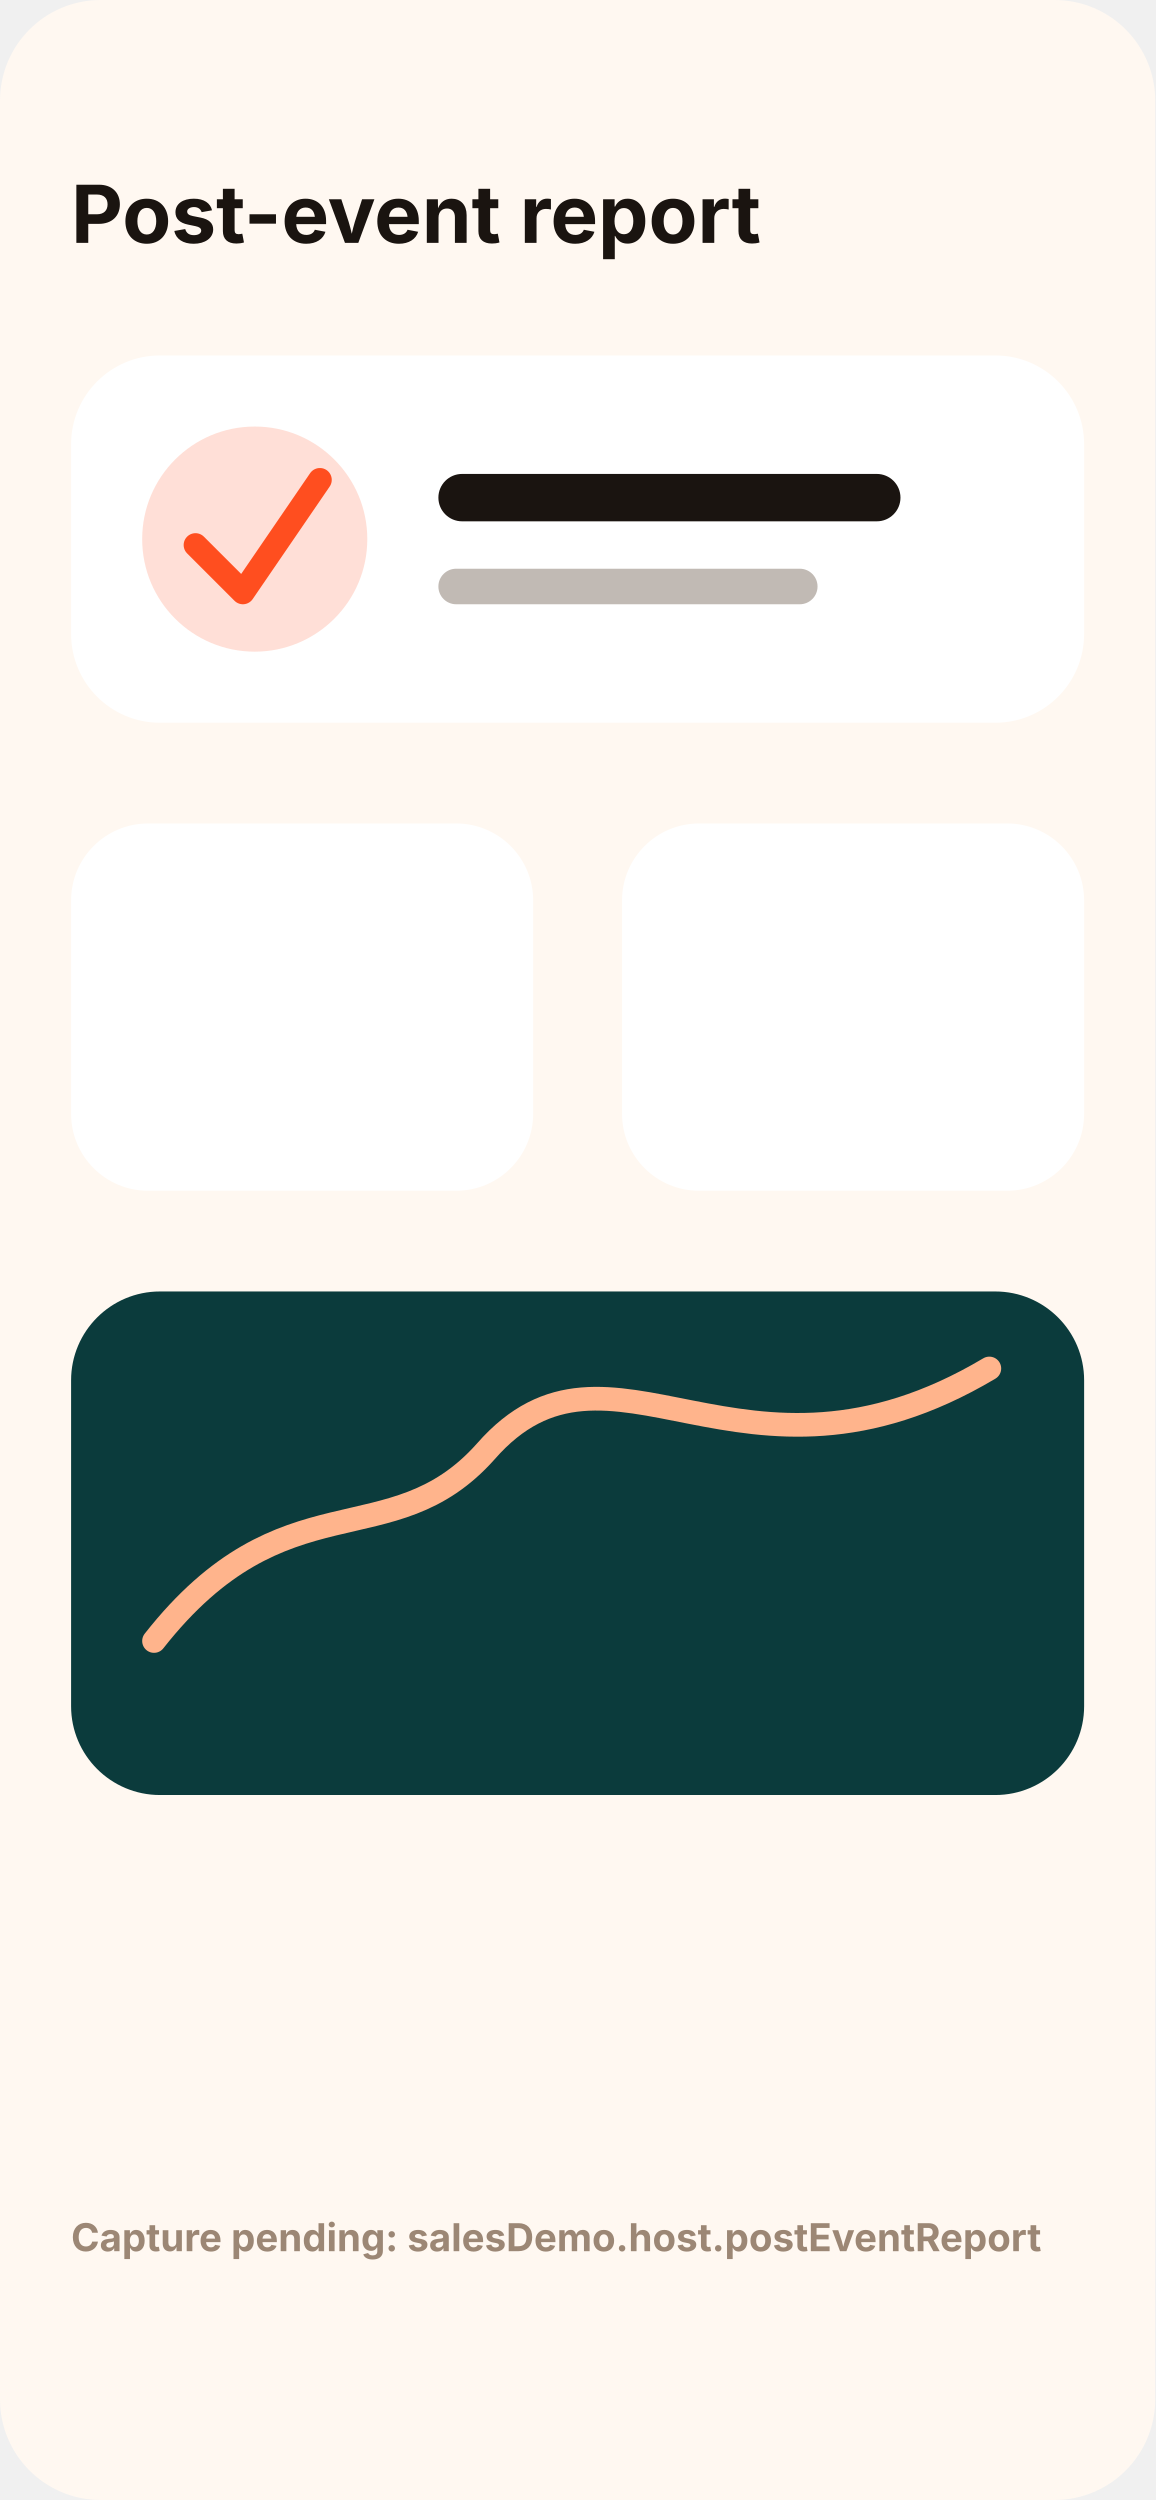
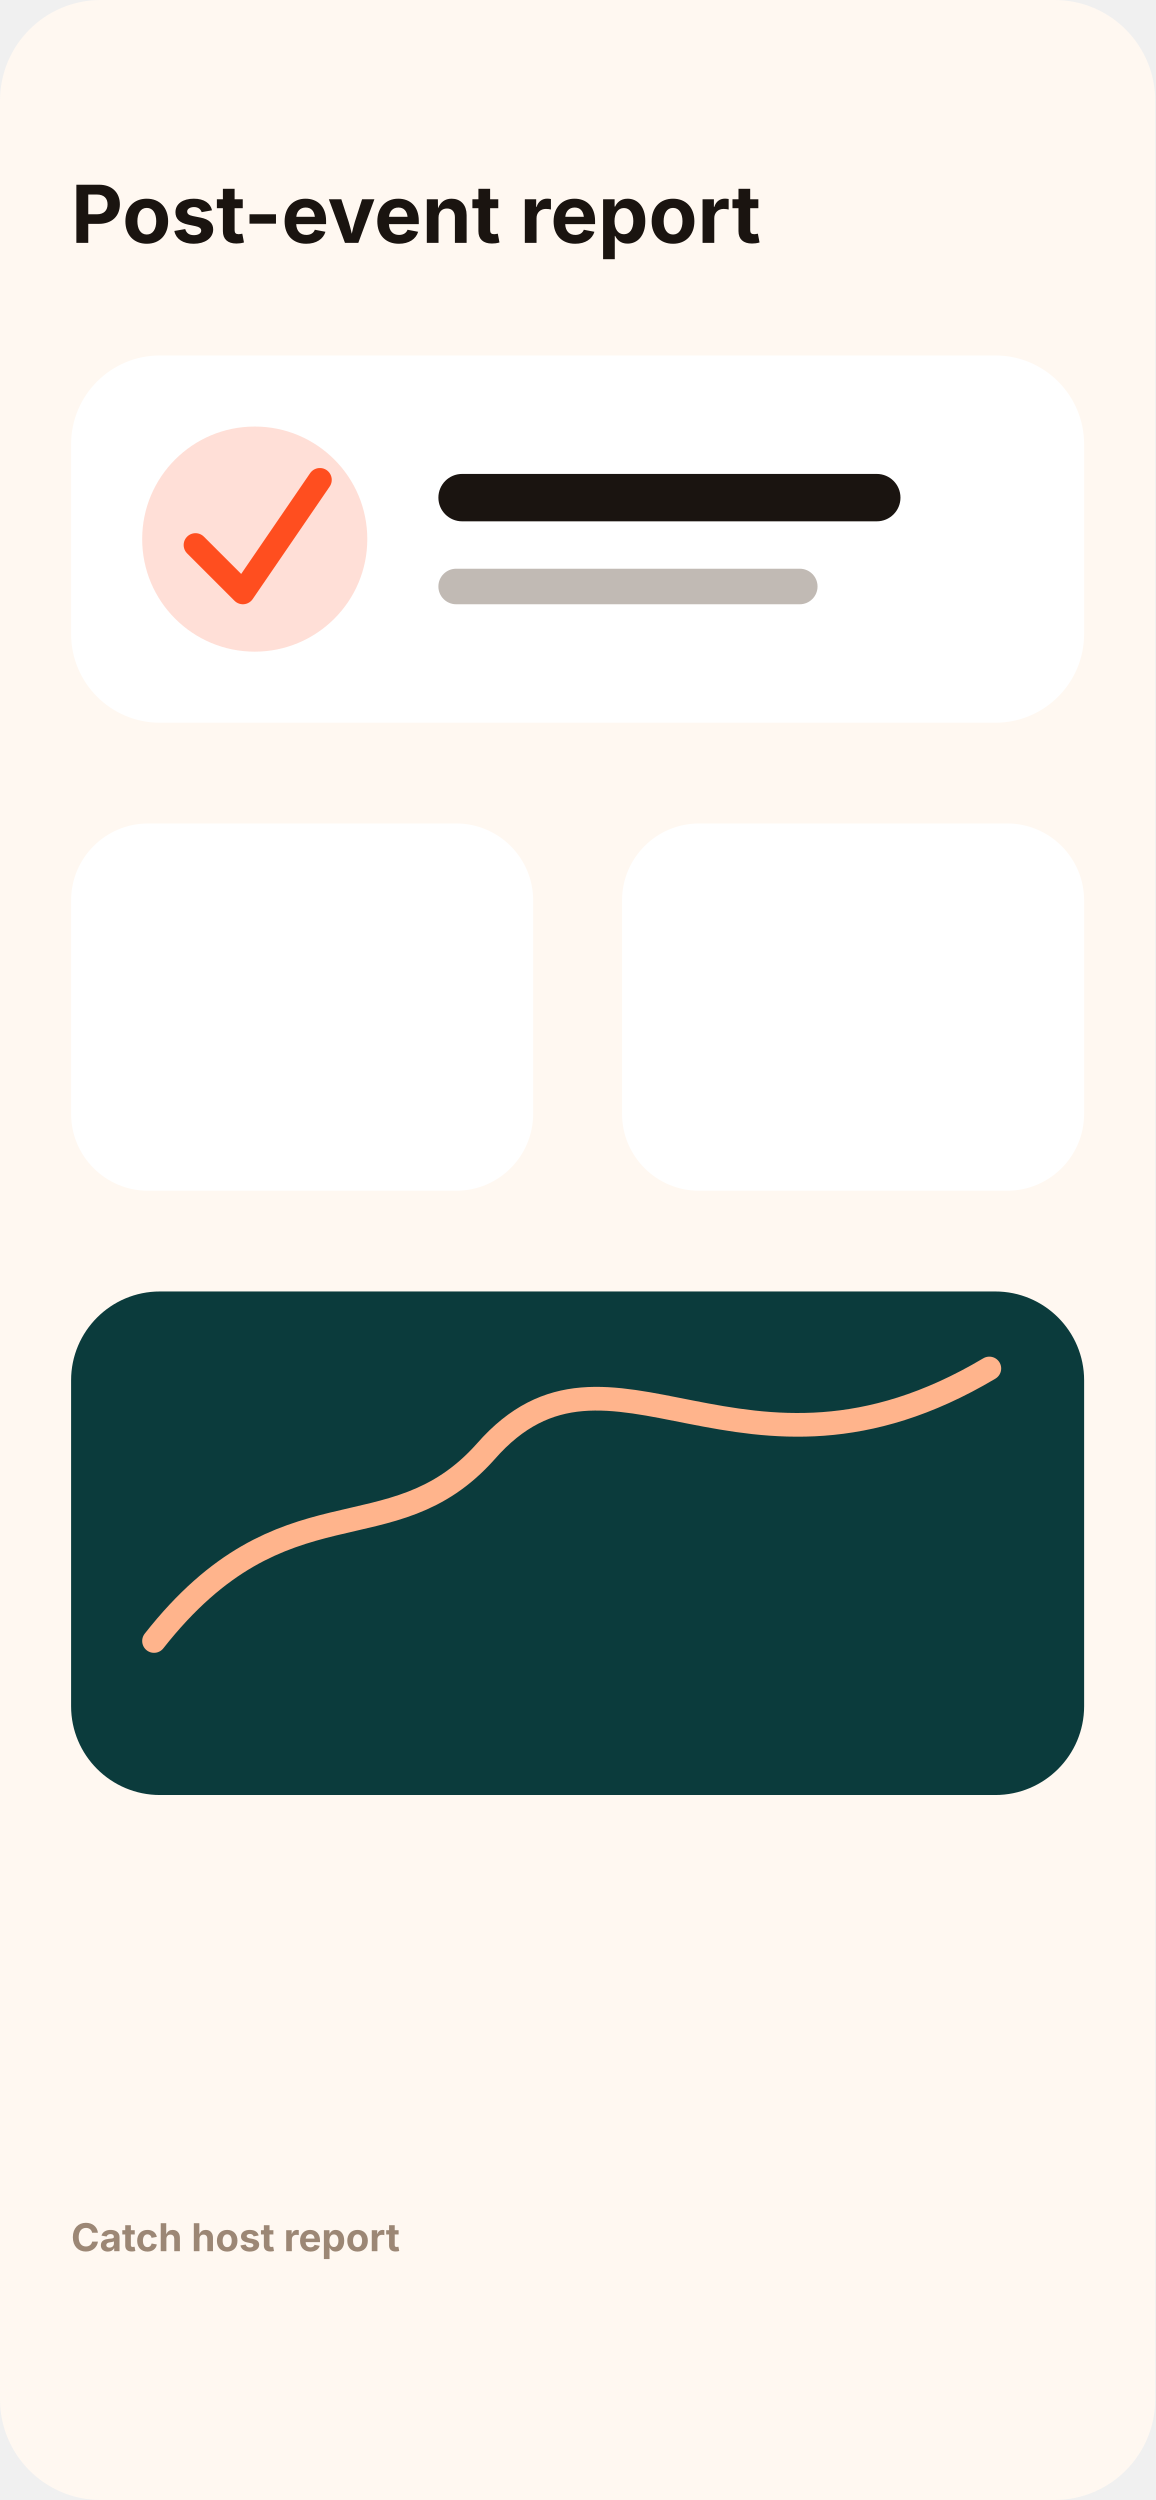
<svg xmlns="http://www.w3.org/2000/svg" width="390" height="844" viewBox="0 0 390 844" role="img" aria-label="Pending Catch host post-event report app capture">
  <rect width="390" height="844" rx="34" fill="#fff8f1" />
  <text x="24" y="82" fill="#1a1410" font-family="Inter, Arial, sans-serif" font-size="27" font-weight="700">Post-event report</text>
  <rect x="24" y="120" width="342" height="124" rx="30" fill="#ffffff" />
  <circle cx="86" cy="182" r="38" fill="#ff4e1f" opacity=".18" />
  <path d="M66 184 L82 200 L108 162" fill="none" stroke="#ff4e1f" stroke-width="8" stroke-linecap="round" stroke-linejoin="round" />
  <rect x="148" y="160" width="156" height="16" rx="8" fill="#1a1410" />
  <rect x="148" y="192" width="128" height="12" rx="6" fill="#5c4a3a" opacity=".38" />
  <rect x="24" y="278" width="156" height="124" rx="26" fill="#ffffff" />
  <rect x="210" y="278" width="156" height="124" rx="26" fill="#ffffff" />
  <rect x="24" y="436" width="342" height="170" rx="30" fill="#0b3b3c" />
  <path d="M52 554 C96 498 132 526 164 490 C206 442 250 512 334 462" fill="none" stroke="#ffb48c" stroke-width="8" stroke-linecap="round" />
-   <text x="24" y="760" fill="#9c8775" font-family="Inter, Arial, sans-serif" font-size="13" font-weight="700">Capture pending: salesDemo.host.postEventReport</text>
+   <text x="24" y="760" fill="#9c8775" font-family="Inter, Arial, sans-serif" font-size="13" font-weight="700">Catch host report</text>
</svg>
